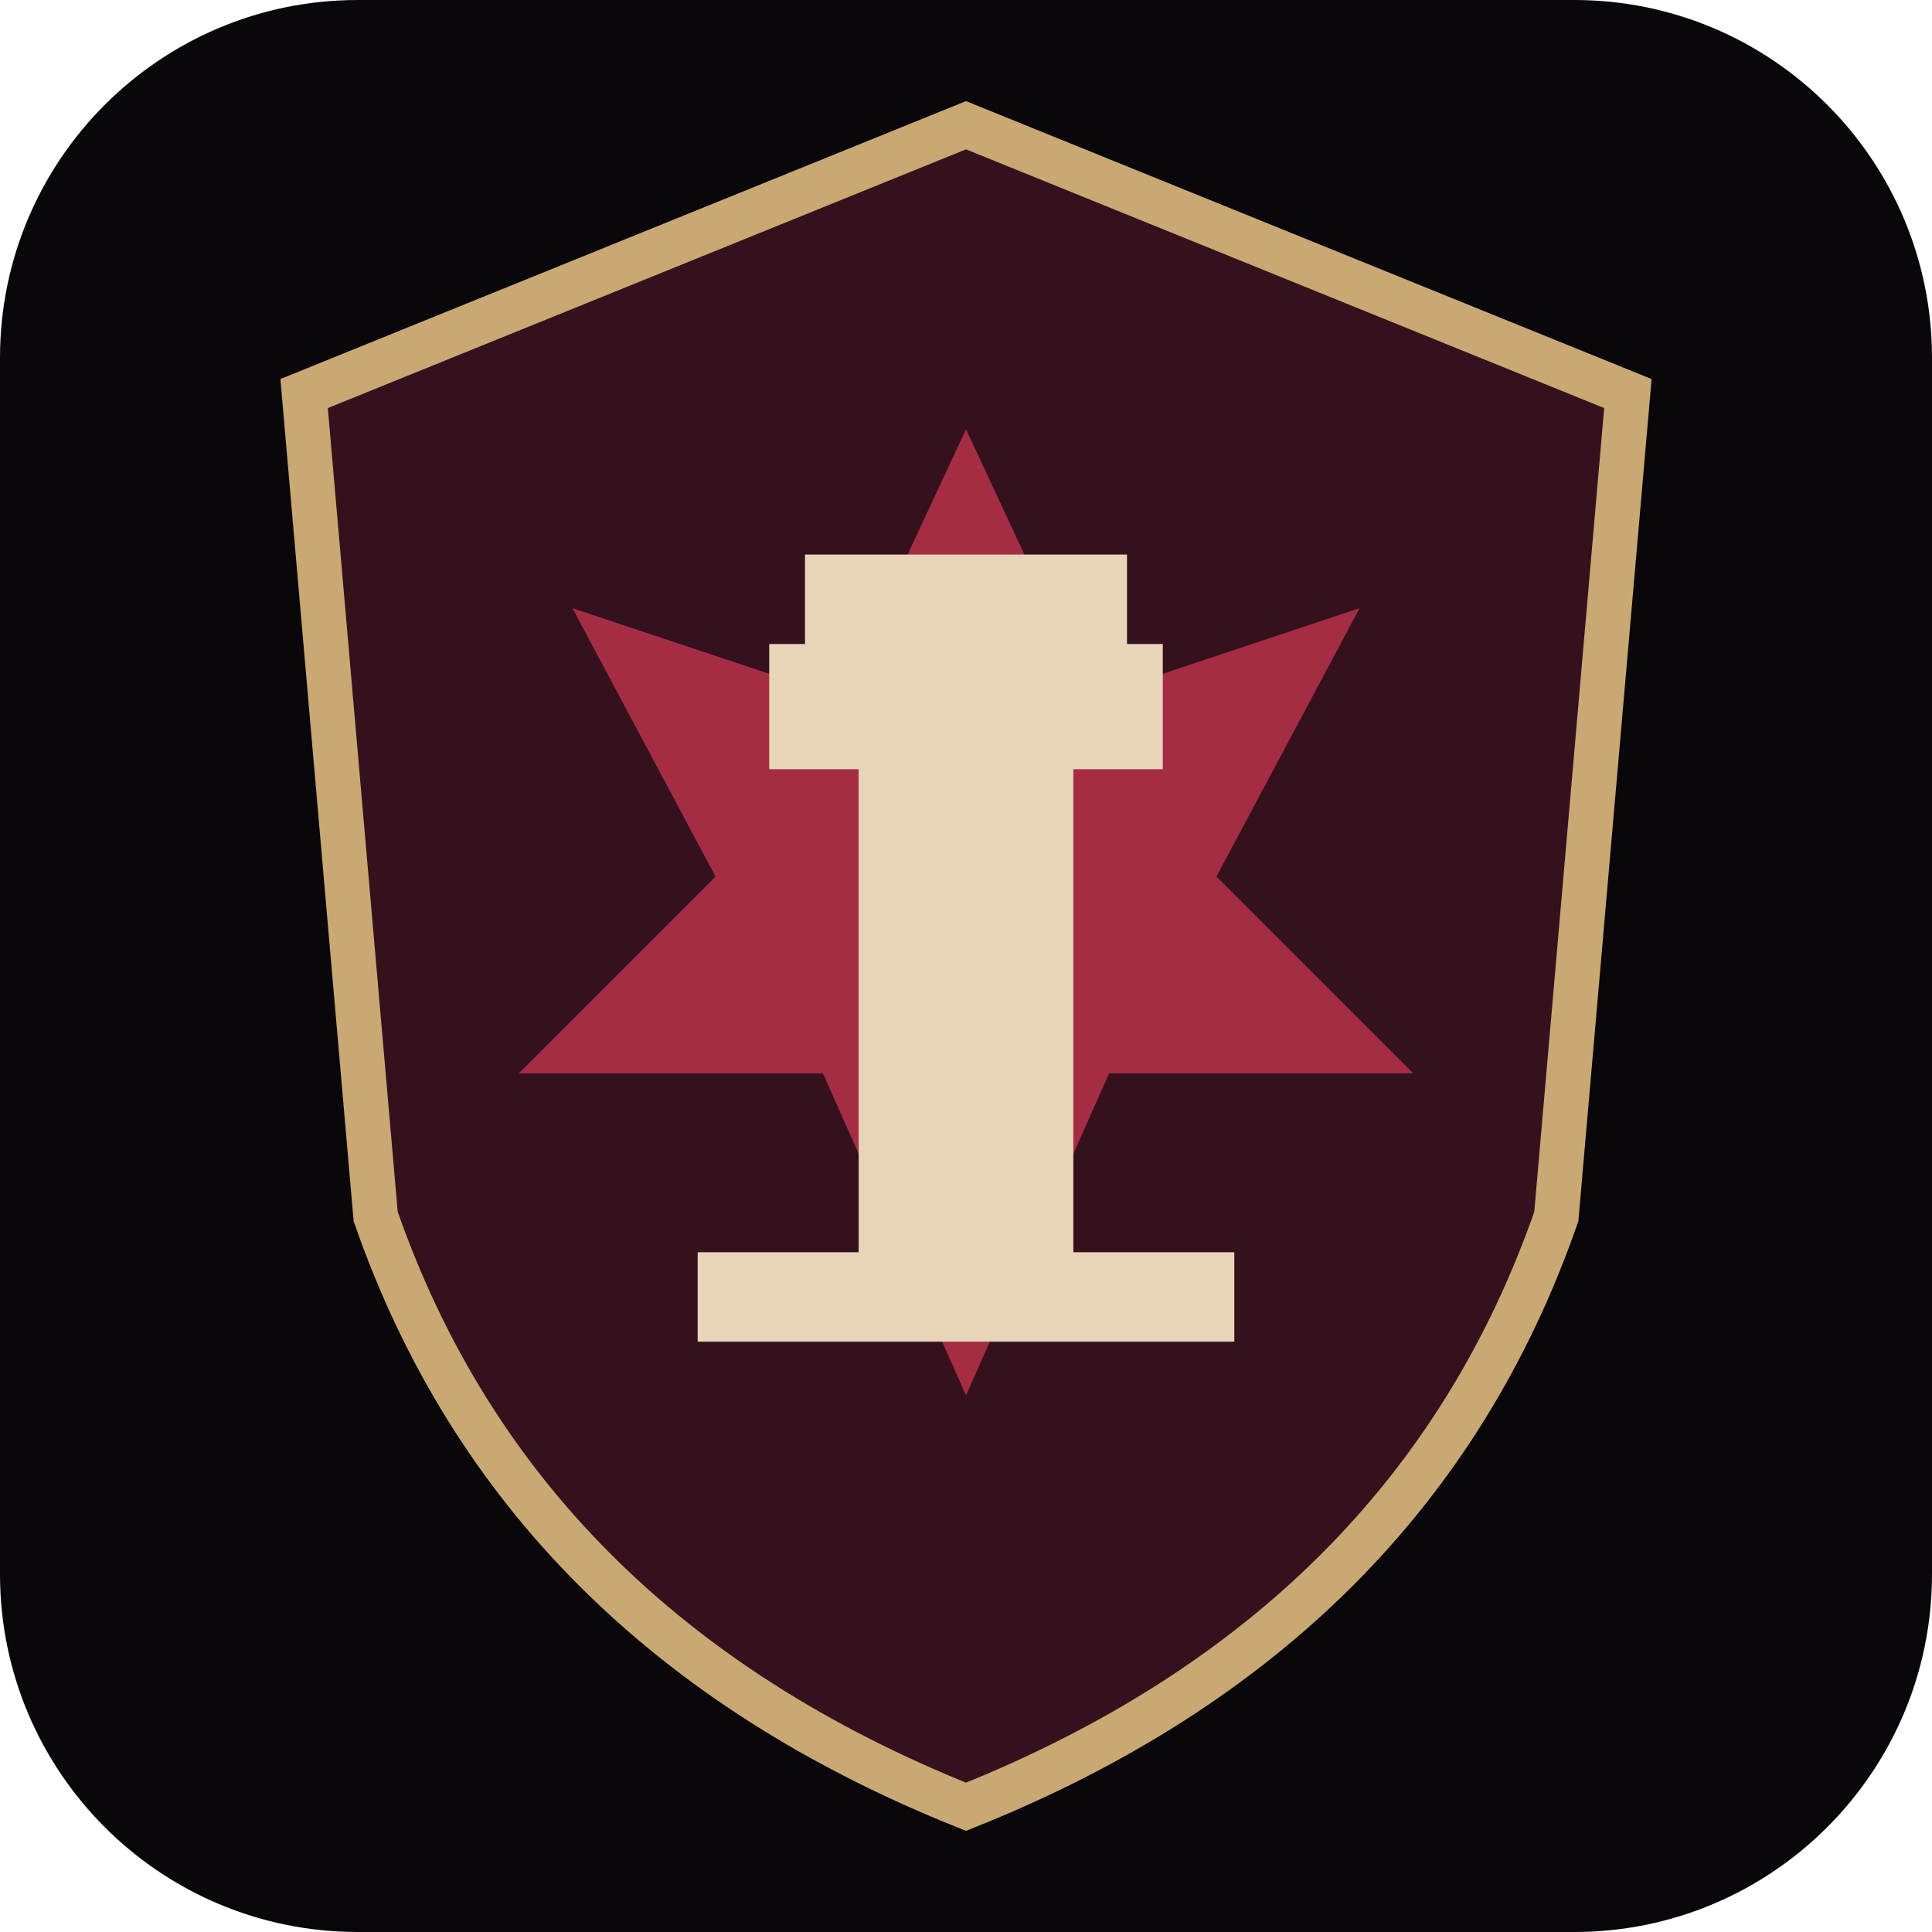
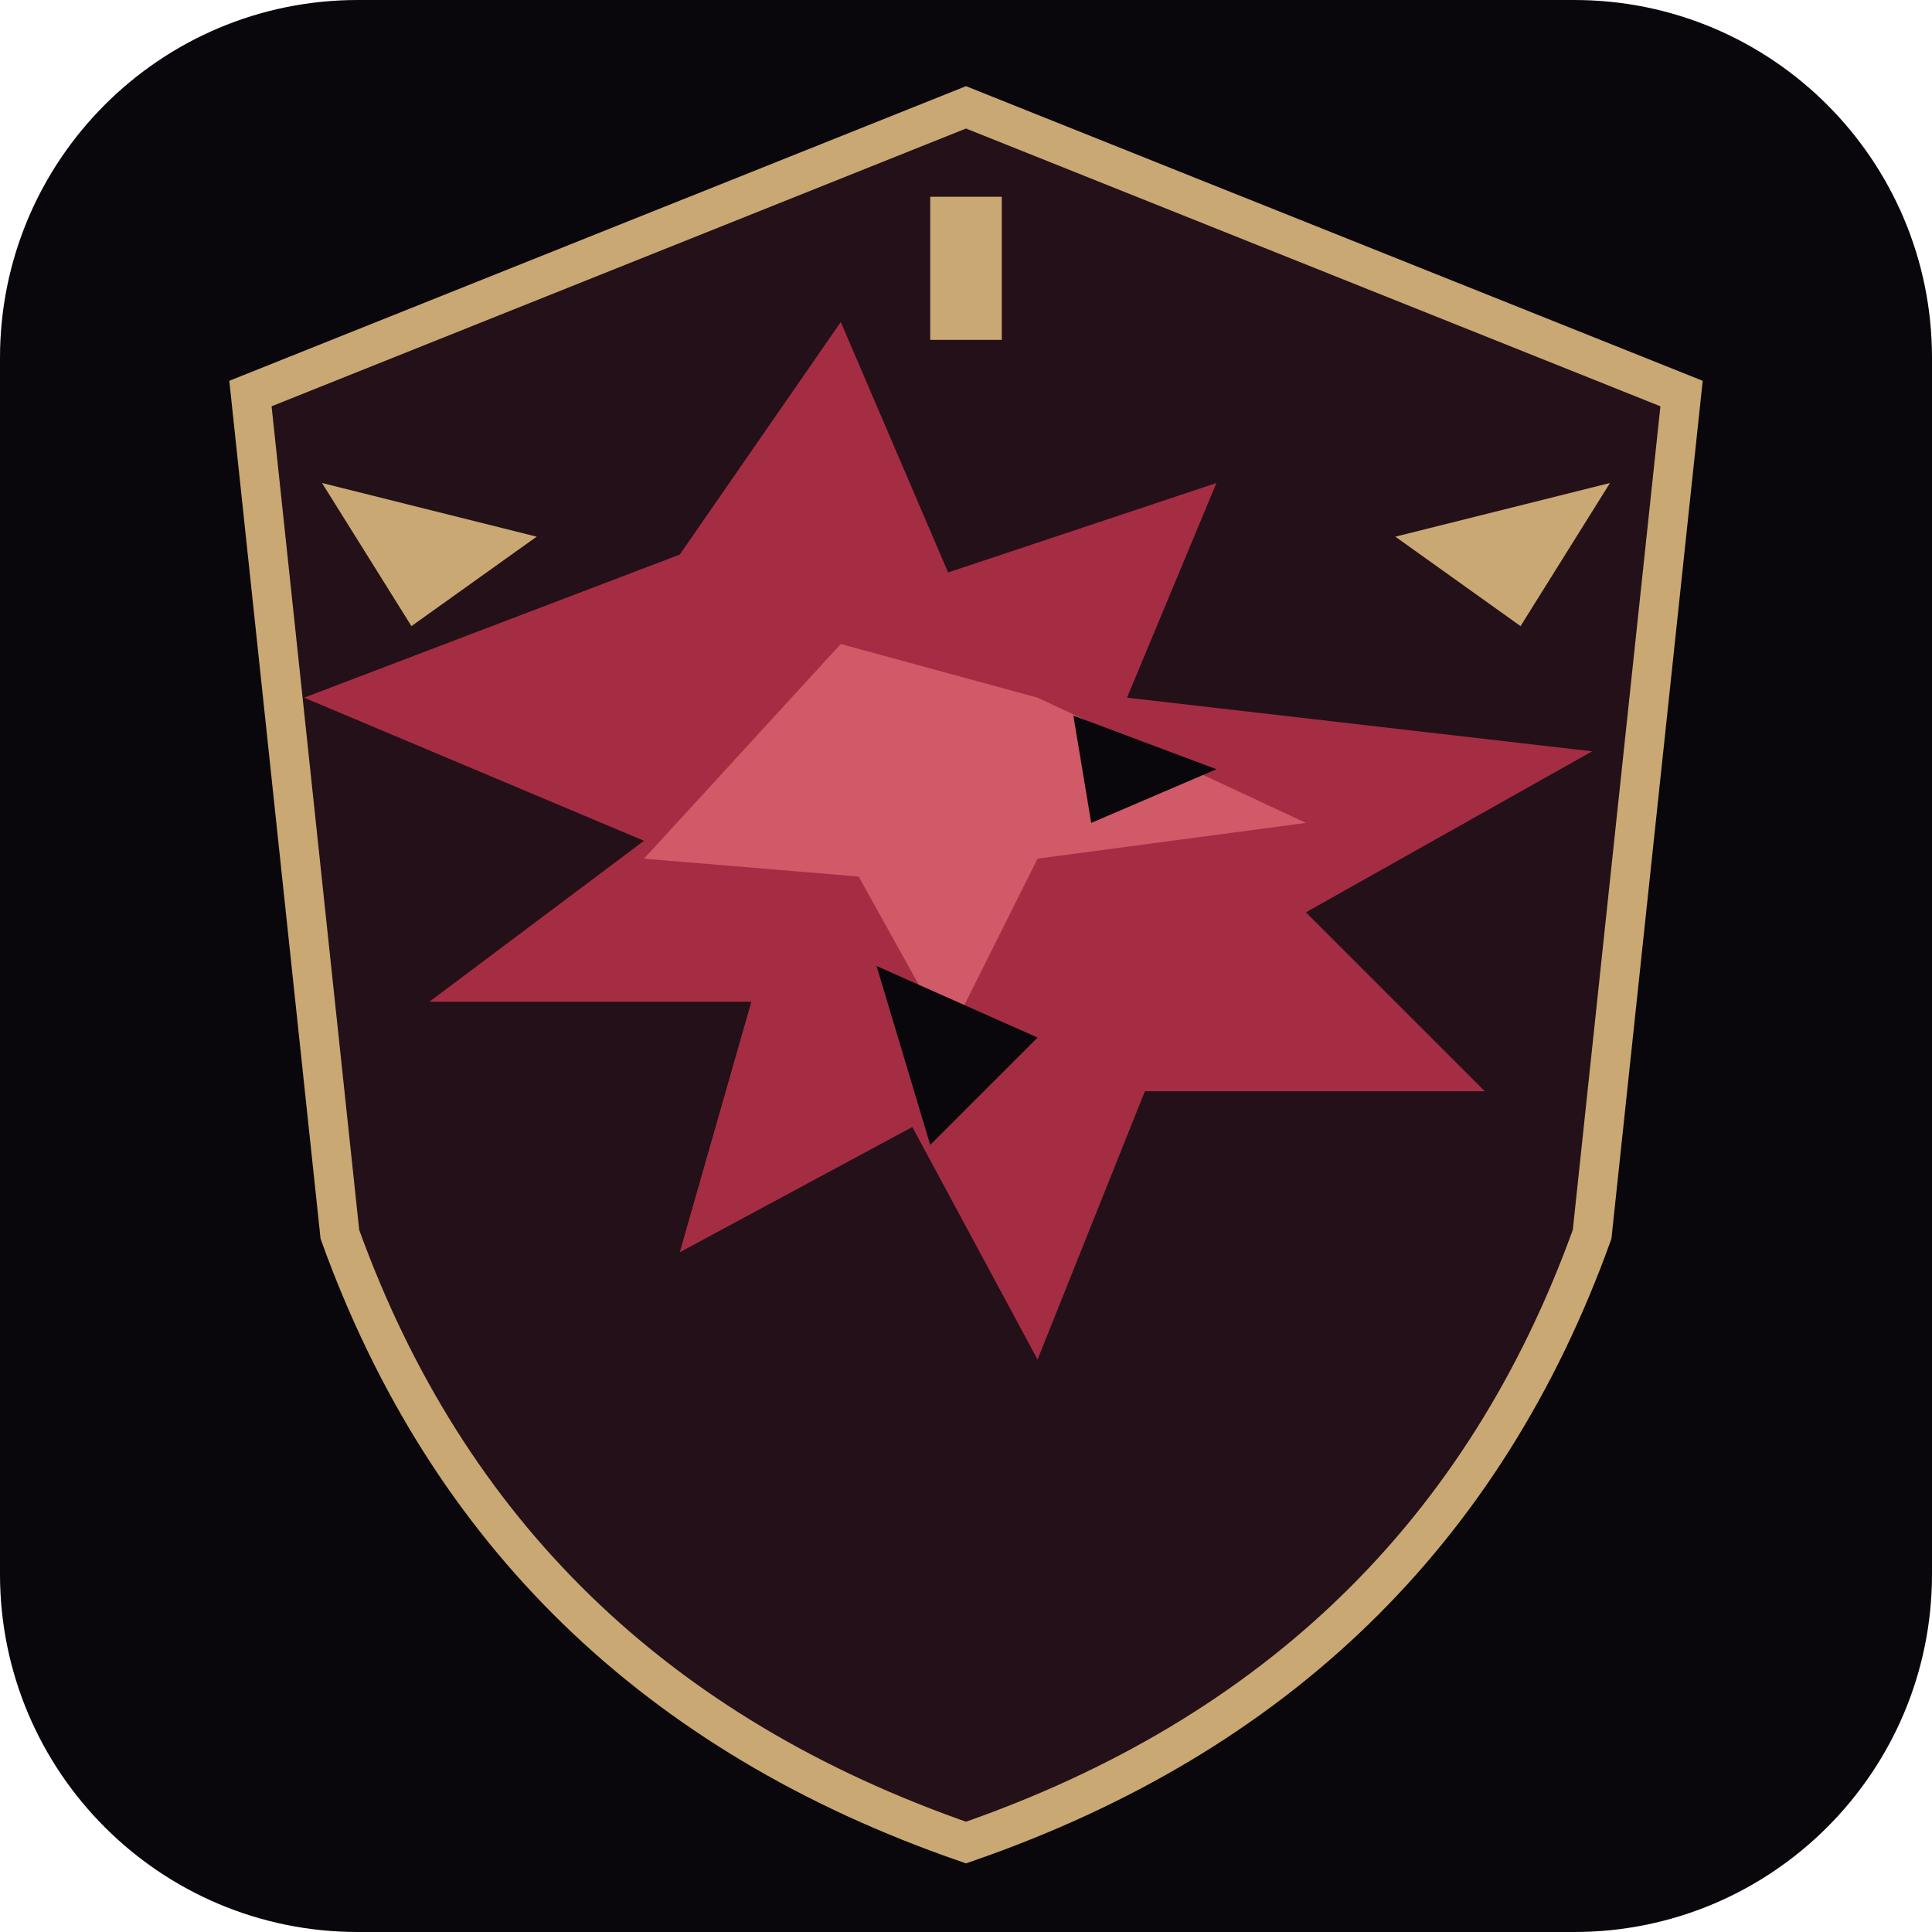
<svg xmlns="http://www.w3.org/2000/svg" viewBox="0 0 108 108">
  <rect width="108" height="108" rx="20" fill="#09070b" />
-   <path d="M54 7 91 22 87 68Q79 91 54 101 29 91 21 68L17 22Z" fill="#35111d" stroke="#c9a873" stroke-width="2.5" />
-   <path d="m54 24 7 15 15-5-8 15 11 11H62L54 78 46 60H29l11-11-8-15 15 5Z" fill="#a52d43" />
-   <path d="M48 42h12v29H48zm-5-6h22v7H43zm2-5h18v5H45zm-6 39h30v5H39z" fill="#e8d5b8" />
+   <path d="M54 6 94 22 89 69Q80 94 54 103 28 94 19 69L14 22Z" fill="#241018" stroke="#c9a873" stroke-width="2.2" />
+   <path d="m17 39 21-8 9-13 6 14 15-5-5 12 26 3-16 9 10 10H64l-6 15-7-13-13 7 4-14H24l12-9Z" fill="#a52d43" />
+   <path d="m47 36 11 3 15 7-15 2-5 10-5-9-12-1Z" fill="#d15a68" />
+   <path d="m60 40 8 3-7 3Zm-11 14 9 4-6 6Z" fill="#09070b" />
+   <path d="m18 27 12 3-7 5Zm72 0-12 3 7 5ZM52 11h4v8h-4Z" fill="#c9a873" />
</svg>
